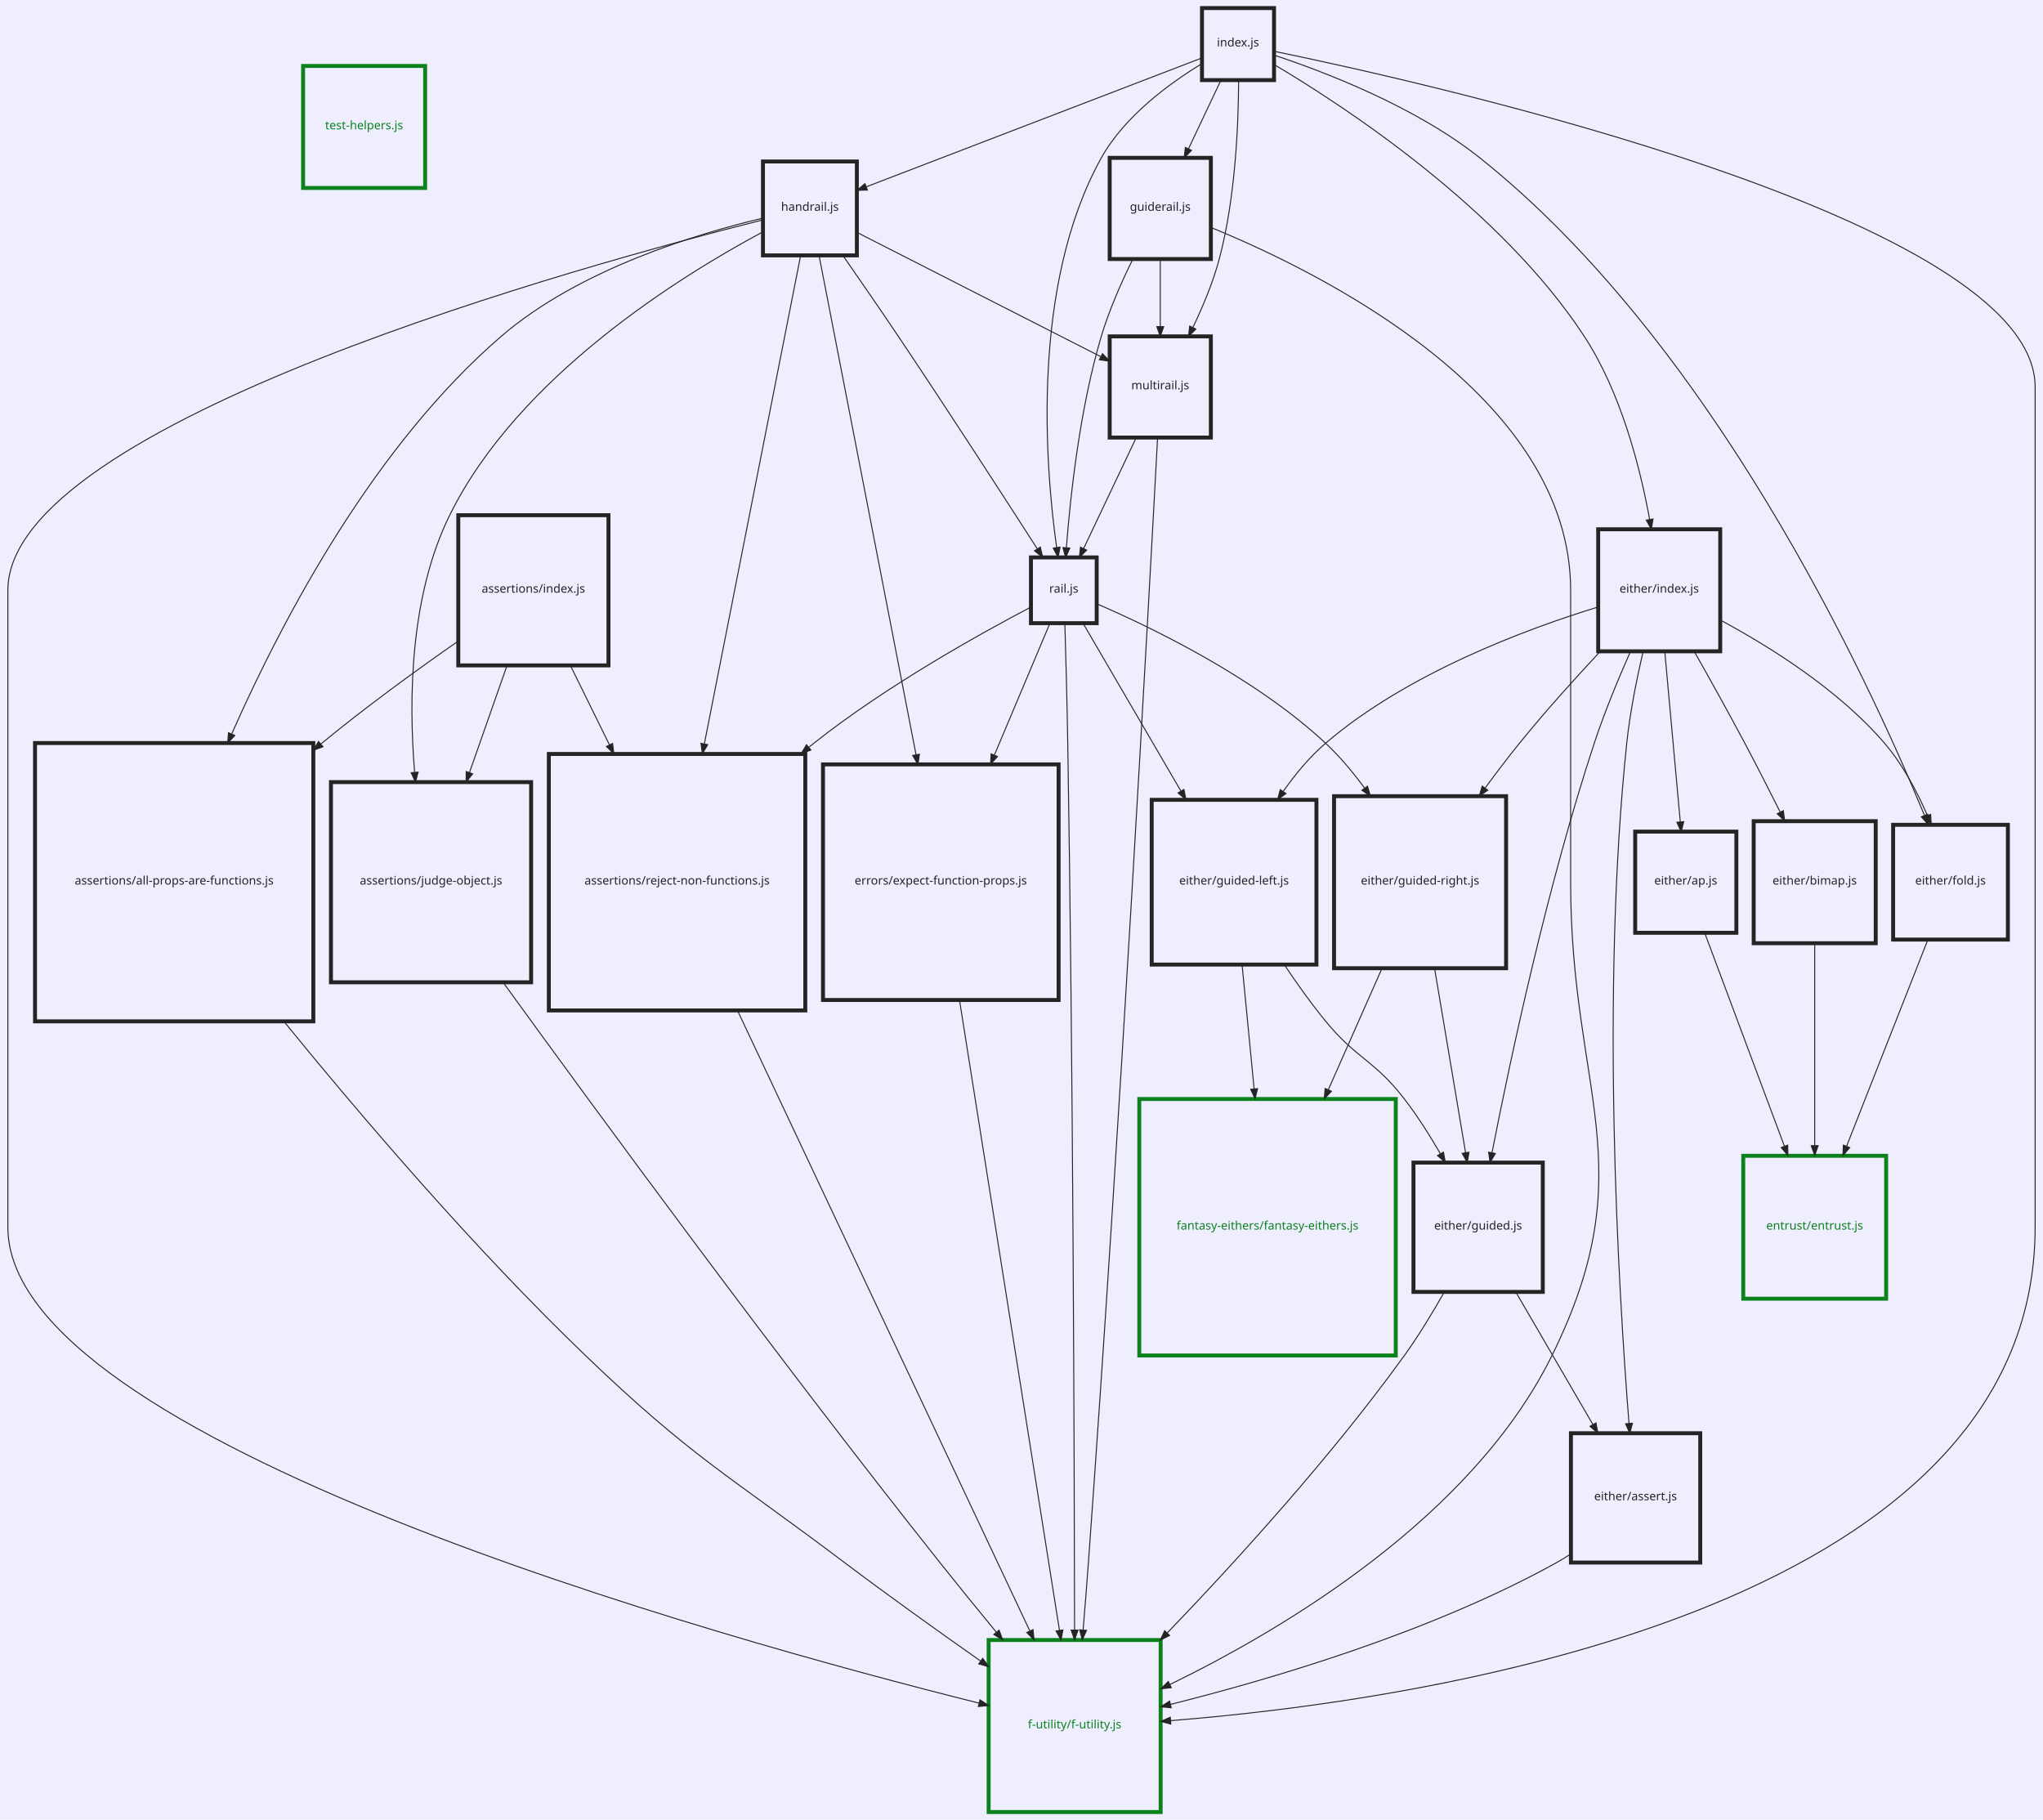
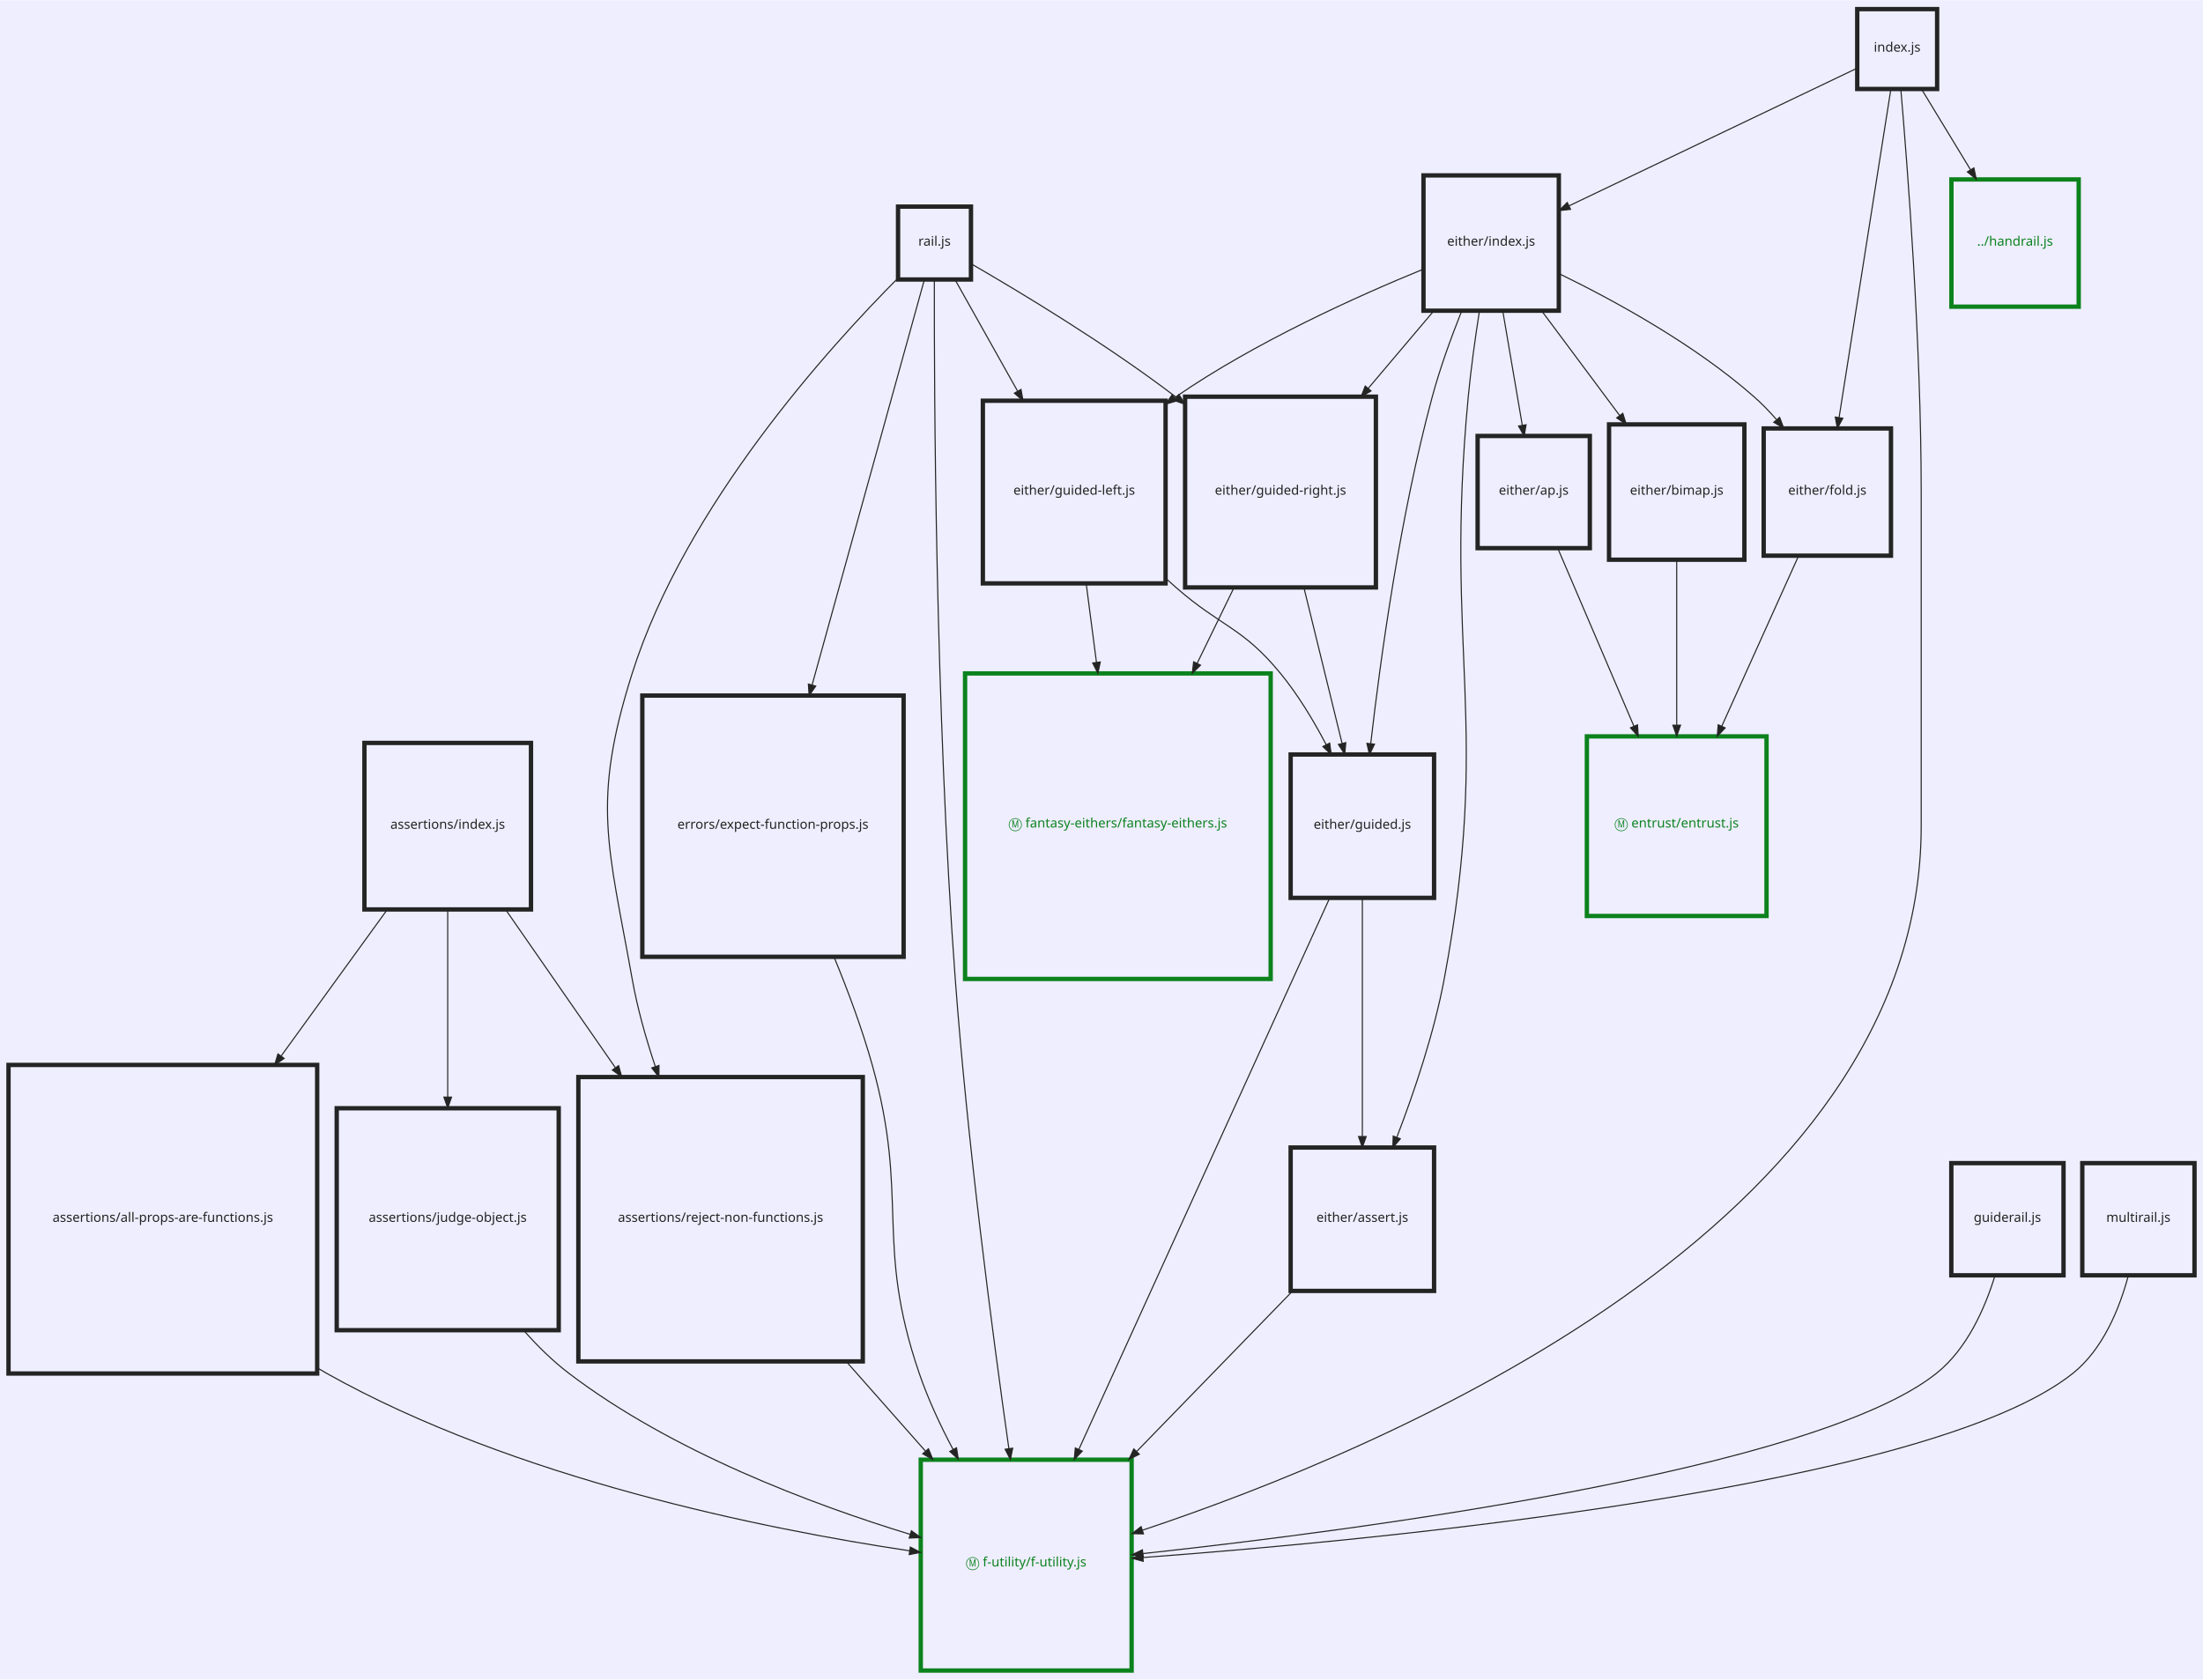
- <svg xmlns="http://www.w3.org/2000/svg" width="2076pt" height="1849pt" viewBox="0.00 0.00 2075.98 1848.98">
-   <g id="graph0" class="graph" transform="scale(1 1) rotate(0) translate(7.992 1840.992)">
-     <polygon fill="#eeeeff" stroke="transparent" points="-7.992,7.992 -7.992,-1840.992 2067.992,-1840.992 2067.992,7.992 -7.992,7.992" />
+ <svg xmlns="http://www.w3.org/2000/svg" width="2018pt" height="1539pt" viewBox="0.00 0.00 2018.38 1538.98">
+   <g id="graph0" class="graph" transform="scale(1 1) rotate(0) translate(7.992 1530.992)">
+     <polygon fill="#eeeeff" stroke="transparent" points="-7.992,7.992 -7.992,-1530.992 2010.392,-1530.992 2010.392,7.992 -7.992,7.992" />
    <g id="node1" class="node">
-       <polygon fill="none" stroke="#242424" stroke-width="4" points="310.4,-1086 27.6,-1086 27.6,-803.2 310.4,-803.2 310.4,-1086" />
-       <text text-anchor="middle" x="169" y="-942.2" font-family="Fira Code" font-size="12.00" fill="#242424">assertions/all-props-are-functions.js</text>
+       <polygon fill="none" stroke="#242424" stroke-width="4" points="282.6,-555.2 -.2,-555.2 -.2,-272.4 282.6,-272.4 282.6,-555.2" />
+       <text text-anchor="middle" x="141.2" y="-411.4" font-family="Fira Code" font-size="12.00" fill="#242424">assertions/all-props-are-functions.js</text>
    </g>
    <g id="node2" class="node">
-       <polygon fill="none" stroke="#0c821d" stroke-width="4" points="1171.4,-174.601 996.6,-174.601 996.6,.201 1171.4,.201 1171.4,-174.601" />
-       <text text-anchor="middle" x="1084" y="-84.8" font-family="Fira Code" font-size="12.00" fill="#0c821d">f-utility/f-utility.js</text>
+       <polygon fill="none" stroke="#0c821d" stroke-width="4" points="1028.8,-193.4 835.6,-193.4 835.6,-.2 1028.8,-.2 1028.8,-193.4" />
+       <text text-anchor="middle" x="932.2" y="-95.6" font-family="Fira Code" font-size="12.00" fill="#0c821d">Ⓜ f-utility/f-utility.js</text>
    </g>
    <g id="edge1" class="edge">
-       <path fill="none" stroke="#242424" d="M280.293,-803.348C361.122,-704.166 475.448,-570.653 587,-463.6 694.963,-359.991 730.51,-343.471 850,-253.4 894.858,-219.586 945.586,-183.323 988.315,-153.326" />
-       <polygon fill="#242424" stroke="#242424" points="990.571,-156.018 996.75,-147.412 986.553,-150.287 990.571,-156.018" />
+       <path fill="none" stroke="#242424" d="M282.818,-277.511C285.598,-275.815 288.393,-274.175 291.2,-272.6 463.81,-175.724 692.89,-129.744 825.27,-109.947" />
+       <polygon fill="#242424" stroke="#242424" points="826.034,-113.373 835.417,-108.453 825.014,-106.447 826.034,-113.373" />
    </g>
    <g id="node3" class="node">
-       <polygon fill="none" stroke="#242424" stroke-width="4" points="610.3,-1317.5 457.7,-1317.5 457.7,-1164.9 610.3,-1164.9 610.3,-1317.5" />
-       <text text-anchor="middle" x="534" y="-1238.8" font-family="Fira Code" font-size="12.00" fill="#242424">assertions/index.js</text>
+       <polygon fill="none" stroke="#242424" stroke-width="4" points="478.5,-850.3 325.9,-850.3 325.9,-697.7 478.5,-697.7 478.5,-850.3" />
+       <text text-anchor="middle" x="402.2" y="-771.6" font-family="Fira Code" font-size="12.00" fill="#242424">assertions/index.js</text>
    </g>
    <g id="edge2" class="edge">
-       <path fill="none" stroke="#242424" d="M457.586,-1189.574C415.681,-1160.378 363.381,-1122.468 319,-1085.8 318.729,-1085.576 318.457,-1085.351 318.185,-1085.126" />
-       <polygon fill="#242424" stroke="#242424" points="320.192,-1082.241 310.276,-1078.508 315.699,-1087.61 320.192,-1082.241" />
+       <path fill="none" stroke="#242424" d="M346.849,-697.611C318.546,-658.551 283.089,-609.618 249.626,-563.437" />
+       <polygon fill="#242424" stroke="#242424" points="252.324,-561.195 243.623,-555.151 246.656,-565.302 252.324,-561.195" />
    </g>
    <g id="node4" class="node">
-       <polygon fill="none" stroke="#242424" stroke-width="4" points="531.7,-1046.3 328.3,-1046.3 328.3,-842.9 531.7,-842.9 531.7,-1046.3" />
-       <text text-anchor="middle" x="430" y="-942.2" font-family="Fira Code" font-size="12.00" fill="#242424">assertions/judge-object.js</text>
+       <polygon fill="none" stroke="#242424" stroke-width="4" points="503.9,-515.5 300.5,-515.5 300.5,-312.1 503.9,-312.1 503.9,-515.5" />
+       <text text-anchor="middle" x="402.2" y="-411.4" font-family="Fira Code" font-size="12.00" fill="#242424">assertions/judge-object.js</text>
    </g>
    <g id="edge3" class="edge">
-       <path fill="none" stroke="#242424" d="M507.217,-1164.818C495.615,-1131.73 481.804,-1092.34 469.091,-1056.084" />
-       <polygon fill="#242424" stroke="#242424" points="472.323,-1054.725 465.711,-1046.446 465.717,-1057.041 472.323,-1054.725" />
+       <path fill="none" stroke="#242424" d="M402.2,-697.611C402.2,-647.745 402.2,-581.787 402.2,-526.008" />
+       <polygon fill="#242424" stroke="#242424" points="405.7,-525.717 402.2,-515.717 398.7,-525.717 405.7,-525.717" />
    </g>
    <g id="node5" class="node">
-       <polygon fill="none" stroke="#242424" stroke-width="4" points="810.3,-1074.9 549.7,-1074.9 549.7,-814.3 810.3,-814.3 810.3,-1074.9" />
-       <text text-anchor="middle" x="680" y="-942.2" font-family="Fira Code" font-size="12.00" fill="#242424">assertions/reject-non-functions.js</text>
+       <polygon fill="none" stroke="#242424" stroke-width="4" points="782.5,-544.1 521.9,-544.1 521.9,-283.5 782.5,-283.5 782.5,-544.1" />
+       <text text-anchor="middle" x="652.2" y="-411.4" font-family="Fira Code" font-size="12.00" fill="#242424">assertions/reject-non-functions.js</text>
    </g>
    <g id="edge4" class="edge">
-       <path fill="none" stroke="#242424" d="M571.599,-1164.818C583.759,-1140.115 597.648,-1111.899 611.333,-1084.096" />
-       <polygon fill="#242424" stroke="#242424" points="614.491,-1085.607 615.767,-1075.089 608.211,-1082.515 614.491,-1085.607" />
+       <path fill="none" stroke="#242424" d="M455.219,-697.611C484.417,-655.542 521.564,-602.02 555.713,-552.818" />
+       <polygon fill="#242424" stroke="#242424" points="558.781,-554.537 561.607,-544.326 553.03,-550.545 558.781,-554.537" />
    </g>
    <g id="edge5" class="edge">
-       <path fill="none" stroke="#242424" d="M503.307,-842.749C601.897,-706.673 783.724,-458.854 947,-253.4 965.394,-230.255 985.494,-205.553 1004.491,-182.465" />
-       <polygon fill="#242424" stroke="#242424" points="1007.23,-184.644 1010.887,-174.701 1001.827,-180.194 1007.23,-184.644" />
+       <path fill="none" stroke="#242424" d="M471.593,-312.168C484.312,-297.715 498.317,-283.936 513.2,-272.6 607.809,-200.54 736.297,-152.385 825.951,-124.969" />
+       <polygon fill="#242424" stroke="#242424" points="827.033,-128.299 835.592,-122.055 825.008,-121.598 827.033,-128.299" />
    </g>
    <g id="edge6" class="edge">
-       <path fill="none" stroke="#242424" d="M741.579,-813.913C823.254,-640.575 965.55,-338.584 1038.31,-184.166" />
-       <polygon fill="#242424" stroke="#242424" points="1041.691,-185.202 1042.788,-174.664 1035.359,-182.218 1041.691,-185.202" />
+       <path fill="none" stroke="#242424" d="M767.299,-283.492C791.461,-256.137 816.645,-227.625 839.847,-201.357" />
+       <polygon fill="#242424" stroke="#242424" points="842.66,-203.458 846.657,-193.646 837.414,-198.824 842.66,-203.458" />
    </g>
    <g id="node6" class="node">
-       <polygon fill="none" stroke="#242424" stroke-width="4" points="1756.401,-996.001 1653.599,-996.001 1653.599,-893.199 1756.401,-893.199 1756.401,-996.001" />
-       <text text-anchor="middle" x="1705" y="-942.2" font-family="Fira Code" font-size="12.00" fill="#242424">either/ap.js</text>
+       <polygon fill="none" stroke="#242424" stroke-width="4" points="1448.601,-1131.601 1345.799,-1131.601 1345.799,-1028.799 1448.601,-1028.799 1448.601,-1131.601" />
+       <text text-anchor="middle" x="1397.2" y="-1077.8" font-family="Fira Code" font-size="12.00" fill="#242424">either/ap.js</text>
    </g>
    <g id="node7" class="node">
-       <polygon fill="none" stroke="#0c821d" stroke-width="4" points="1908.601,-666.601 1763.399,-666.601 1763.399,-521.399 1908.601,-521.399 1908.601,-666.601" />
-       <text text-anchor="middle" x="1836" y="-591.6" font-family="Fira Code" font-size="12.00" fill="#0c821d">entrust/entrust.js</text>
+       <polygon fill="none" stroke="#0c821d" stroke-width="4" points="1610.5,-856.3 1445.9,-856.3 1445.9,-691.7 1610.5,-691.7 1610.5,-856.3" />
+       <text text-anchor="middle" x="1528.2" y="-772.8" font-family="Fira Code" font-size="12.00" fill="#0c821d">Ⓜ entrust/entrust.js</text>
    </g>
    <g id="edge7" class="edge">
-       <path fill="none" stroke="#242424" d="M1724.189,-893.244C1745.458,-836.321 1780.066,-743.699 1805.151,-676.562" />
-       <polygon fill="#242424" stroke="#242424" points="1808.559,-677.442 1808.78,-666.849 1802.002,-674.991 1808.559,-677.442" />
+       <path fill="none" stroke="#242424" d="M1419.127,-1028.949C1438.125,-984.541 1466.075,-919.211 1488.925,-865.802" />
+       <polygon fill="#242424" stroke="#242424" points="1492.267,-866.889 1492.982,-856.318 1485.831,-864.135 1492.267,-866.889" />
    </g>
    <g id="node8" class="node">
-       <polygon fill="none" stroke="#242424" stroke-width="4" points="1719.7,-384.7 1588.3,-384.7 1588.3,-253.3 1719.7,-253.3 1719.7,-384.7" />
-       <text text-anchor="middle" x="1654" y="-316.6" font-family="Fira Code" font-size="12.00" fill="#242424">either/assert.js</text>
+       <polygon fill="none" stroke="#242424" stroke-width="4" points="1305.9,-479.5 1174.5,-479.5 1174.5,-348.1 1305.9,-348.1 1305.9,-479.5" />
+       <text text-anchor="middle" x="1240.2" y="-411.4" font-family="Fira Code" font-size="12.00" fill="#242424">either/assert.js</text>
    </g>
    <g id="edge8" class="edge">
-       <path fill="none" stroke="#242424" d="M1588.053,-262.008C1583.416,-258.92 1578.711,-256.016 1574,-253.4 1446.506,-182.601 1283.659,-134.759 1181.569,-109.23" />
-       <polygon fill="#242424" stroke="#242424" points="1182.125,-105.762 1171.576,-106.754 1180.441,-112.556 1182.125,-105.762" />
+       <path fill="none" stroke="#242424" d="M1176.382,-348.117C1135.153,-305.684 1080.609,-249.546 1033.531,-201.092" />
+       <polygon fill="#242424" stroke="#242424" points="1035.822,-198.427 1026.343,-193.694 1030.801,-203.305 1035.822,-198.427" />
    </g>
    <g id="node9" class="node">
-       <polygon fill="none" stroke="#242424" stroke-width="4" points="1898,-1006.6 1774,-1006.6 1774,-882.6 1898,-882.6 1898,-1006.6" />
-       <text text-anchor="middle" x="1836" y="-942.2" font-family="Fira Code" font-size="12.00" fill="#242424">either/bimap.js</text>
+       <polygon fill="none" stroke="#242424" stroke-width="4" points="1590.2,-1142.2 1466.2,-1142.2 1466.2,-1018.2 1590.2,-1018.2 1590.2,-1142.2" />
+       <text text-anchor="middle" x="1528.2" y="-1077.8" font-family="Fira Code" font-size="12.00" fill="#242424">either/bimap.js</text>
    </g>
    <g id="edge9" class="edge">
-       <path fill="none" stroke="#242424" d="M1836,-882.324C1836,-825.193 1836,-740.142 1836,-677.207" />
-       <polygon fill="#242424" stroke="#242424" points="1839.5,-676.91 1836,-666.91 1832.5,-676.91 1839.5,-676.91" />
+       <path fill="none" stroke="#242424" d="M1528.2,-1017.867C1528.2,-974.443 1528.2,-915.772 1528.2,-866.86" />
+       <polygon fill="#242424" stroke="#242424" points="1531.7,-866.58 1528.2,-856.58 1524.7,-866.58 1531.7,-866.58" />
    </g>
    <g id="node10" class="node">
-       <polygon fill="none" stroke="#242424" stroke-width="4" points="2032.3,-1002.9 1915.7,-1002.9 1915.7,-886.3 2032.3,-886.3 2032.3,-1002.9" />
-       <text text-anchor="middle" x="1974" y="-942.2" font-family="Fira Code" font-size="12.00" fill="#242424">either/fold.js</text>
+       <polygon fill="none" stroke="#242424" stroke-width="4" points="1724.5,-1138.5 1607.9,-1138.5 1607.9,-1021.9 1724.5,-1021.9 1724.5,-1138.5" />
+       <text text-anchor="middle" x="1666.2" y="-1077.8" font-family="Fira Code" font-size="12.00" fill="#242424">either/fold.js</text>
    </g>
    <g id="edge10" class="edge">
-       <path fill="none" stroke="#242424" d="M1950.902,-885.917C1928.304,-828.506 1893.685,-740.552 1868.351,-676.191" />
-       <polygon fill="#242424" stroke="#242424" points="1871.603,-674.896 1864.683,-666.872 1865.089,-677.46 1871.603,-674.896" />
+       <path fill="none" stroke="#242424" d="M1639.918,-1021.885C1620.041,-977.781 1592.366,-916.374 1569.534,-865.714" />
+       <polygon fill="#242424" stroke="#242424" points="1572.63,-864.065 1565.33,-856.386 1566.248,-866.941 1572.63,-864.065" />
    </g>
    <g id="node11" class="node">
-       <polygon fill="none" stroke="#242424" stroke-width="4" points="1329.7,-1028.3 1162.3,-1028.3 1162.3,-860.9 1329.7,-860.9 1329.7,-1028.3" />
-       <text text-anchor="middle" x="1246" y="-942.2" font-family="Fira Code" font-size="12.00" fill="#242424">either/guided-left.js</text>
+       <polygon fill="none" stroke="#242424" stroke-width="4" points="1059.9,-1163.9 892.5,-1163.9 892.5,-996.5 1059.9,-996.5 1059.9,-1163.9" />
+       <text text-anchor="middle" x="976.2" y="-1077.8" font-family="Fira Code" font-size="12.00" fill="#242424">either/guided-left.js</text>
    </g>
    <g id="node12" class="node">
-       <polygon fill="none" stroke="#0c821d" stroke-width="4" points="1410.3,-724.3 1149.7,-724.3 1149.7,-463.7 1410.3,-463.7 1410.3,-724.3" />
-       <text text-anchor="middle" x="1280" y="-591.6" font-family="Fira Code" font-size="12.00" fill="#0c821d">fantasy-eithers/fantasy-eithers.js</text>
+       <polygon fill="none" stroke="#0c821d" stroke-width="4" points="1156.2,-914 876.2,-914 876.2,-634 1156.2,-634 1156.2,-914" />
+       <text text-anchor="middle" x="1016.2" y="-772.8" font-family="Fira Code" font-size="12.00" fill="#0c821d">Ⓜ fantasy-eithers/fantasy-eithers.js</text>
    </g>
    <g id="edge11" class="edge">
-       <path fill="none" stroke="#242424" d="M1254.144,-860.623C1257.8,-822.926 1262.213,-777.412 1266.351,-734.743" />
-       <polygon fill="#242424" stroke="#242424" points="1269.859,-734.832 1267.341,-724.541 1262.892,-734.156 1269.859,-734.832" />
+       <path fill="none" stroke="#242424" d="M987.13,-996.529C990.071,-974.019 993.343,-948.969 996.601,-924.027" />
+       <polygon fill="#242424" stroke="#242424" points="1000.072,-924.476 997.897,-914.106 993.131,-923.569 1000.072,-924.476" />
    </g>
    <g id="node13" class="node">
-       <polygon fill="none" stroke="#242424" stroke-width="4" points="1559.7,-659.7 1428.3,-659.7 1428.3,-528.3 1559.7,-528.3 1559.7,-659.7" />
-       <text text-anchor="middle" x="1494" y="-591.6" font-family="Fira Code" font-size="12.00" fill="#242424">either/guided.js</text>
+       <polygon fill="none" stroke="#242424" stroke-width="4" points="1305.9,-839.7 1174.5,-839.7 1174.5,-708.3 1305.9,-708.3 1305.9,-839.7" />
+       <text text-anchor="middle" x="1240.2" y="-771.6" font-family="Fira Code" font-size="12.00" fill="#242424">either/guided.js</text>
    </g>
    <g id="edge12" class="edge">
-       <path fill="none" stroke="#242424" d="M1297.051,-860.781C1309.988,-841.38 1324.385,-821.214 1339,-803.4 1370.694,-764.768 1388.488,-763.973 1419,-724.4 1432.216,-707.259 1444.735,-687.551 1455.623,-668.733" />
-       <polygon fill="#242424" stroke="#242424" points="1458.762,-670.294 1460.67,-659.873 1452.679,-666.83 1458.762,-670.294" />
+       <path fill="none" stroke="#242424" d="M1059.871,-1001.279C1063.007,-998.47 1066.124,-995.703 1069.2,-993 1110.709,-956.528 1130.155,-956.721 1165.2,-914 1181.262,-894.42 1195.453,-870.869 1207.047,-848.717" />
+       <polygon fill="#242424" stroke="#242424" points="1210.246,-850.15 1211.69,-839.654 1204.016,-846.959 1210.246,-850.15" />
    </g>
    <g id="edge15" class="edge">
-       <path fill="none" stroke="#242424" d="M1459.724,-528.359C1447.726,-507.116 1433.585,-483.832 1419,-463.6 1345.431,-361.547 1248.8,-255.37 1178.235,-181.908" />
-       <polygon fill="#242424" stroke="#242424" points="1180.517,-179.231 1171.059,-174.456 1175.475,-184.087 1180.517,-179.231" />
+       <path fill="none" stroke="#242424" d="M1210.247,-708.143C1156.848,-590.733 1044.781,-344.331 980.417,-202.816" />
+       <polygon fill="#242424" stroke="#242424" points="983.574,-201.302 976.248,-193.648 977.202,-204.2 983.574,-201.302" />
    </g>
    <g id="edge16" class="edge">
-       <path fill="none" stroke="#242424" d="M1532.324,-528.131C1555.887,-487.632 1586.142,-435.631 1610.588,-393.614" />
-       <polygon fill="#242424" stroke="#242424" points="1613.708,-395.212 1615.712,-384.808 1607.658,-391.691 1613.708,-395.212" />
+       <path fill="none" stroke="#242424" d="M1240.2,-708.353C1240.2,-646.716 1240.2,-554.542 1240.2,-489.758" />
+       <polygon fill="#242424" stroke="#242424" points="1243.7,-489.604 1240.2,-479.604 1236.7,-489.604 1243.7,-489.604" />
    </g>
    <g id="node14" class="node">
-       <polygon fill="none" stroke="#242424" stroke-width="4" points="1522.4,-1032.001 1347.6,-1032.001 1347.6,-857.199 1522.4,-857.199 1522.4,-1032.001" />
-       <text text-anchor="middle" x="1435" y="-942.2" font-family="Fira Code" font-size="12.00" fill="#242424">either/guided-right.js</text>
+       <polygon fill="none" stroke="#242424" stroke-width="4" points="1252.601,-1167.601 1077.8,-1167.601 1077.8,-992.799 1252.601,-992.799 1252.601,-1167.601" />
+       <text text-anchor="middle" x="1165.2" y="-1077.8" font-family="Fira Code" font-size="12.00" fill="#242424">either/guided-right.js</text>
    </g>
    <g id="edge13" class="edge">
-       <path fill="none" stroke="#242424" d="M1396.287,-857.033C1379.823,-819.792 1360.212,-775.434 1341.829,-733.852" />
-       <polygon fill="#242424" stroke="#242424" points="1344.925,-732.201 1337.681,-724.47 1338.523,-735.031 1344.925,-732.201" />
+       <path fill="none" stroke="#242424" d="M1122.702,-992.865C1112.1,-971.078 1100.431,-947.097 1088.822,-923.241" />
+       <polygon fill="#242424" stroke="#242424" points="1091.901,-921.569 1084.379,-914.109 1085.607,-924.632 1091.901,-921.569" />
    </g>
    <g id="edge14" class="edge">
-       <path fill="none" stroke="#242424" d="M1449.736,-857.033C1459.424,-799.465 1471.974,-724.889 1481.235,-669.855" />
-       <polygon fill="#242424" stroke="#242424" points="1484.716,-670.256 1482.925,-659.814 1477.814,-669.095 1484.716,-670.256" />
+       <path fill="none" stroke="#242424" d="M1186.592,-992.865C1197.638,-947.767 1210.986,-893.27 1221.6,-849.938" />
+       <polygon fill="#242424" stroke="#242424" points="1225.048,-850.571 1224.028,-840.025 1218.249,-848.905 1225.048,-850.571" />
    </g>
    <g id="node15" class="node">
-       <polygon fill="none" stroke="#242424" stroke-width="4" points="1740,-1303.2 1616,-1303.2 1616,-1179.2 1740,-1179.2 1740,-1303.2" />
-       <text text-anchor="middle" x="1678" y="-1238.8" font-family="Fira Code" font-size="12.00" fill="#242424">either/index.js</text>
+       <polygon fill="none" stroke="#242424" stroke-width="4" points="1420.2,-1370.4 1296.2,-1370.4 1296.2,-1246.4 1420.2,-1246.4 1420.2,-1370.4" />
+       <text text-anchor="middle" x="1358.2" y="-1306" font-family="Fira Code" font-size="12.00" fill="#242424">either/index.js</text>
    </g>
    <g id="edge17" class="edge">
-       <path fill="none" stroke="#242424" d="M1683.66,-1179.023C1688.289,-1128.169 1694.801,-1056.637 1699.411,-1005.996" />
-       <polygon fill="#242424" stroke="#242424" points="1702.914,-1006.117 1700.335,-995.841 1695.943,-1005.482 1702.914,-1006.117" />
+       <path fill="none" stroke="#242424" d="M1368.805,-1246.345C1374.362,-1213.832 1381.145,-1174.145 1386.687,-1141.713" />
+       <polygon fill="#242424" stroke="#242424" points="1390.205,-1141.903 1388.44,-1131.456 1383.305,-1140.724 1390.205,-1141.903" />
    </g>
    <g id="edge18" class="edge">
-       <path fill="none" stroke="#242424" d="M1661.66,-1178.919C1655.066,-1150.706 1648.255,-1116.796 1645,-1085.8 1618.533,-833.75 1636.404,-532.555 1647.308,-394.671" />
-       <polygon fill="#242424" stroke="#242424" points="1650.803,-394.877 1648.113,-384.629 1643.825,-394.318 1650.803,-394.877" />
+       <path fill="none" stroke="#242424" d="M1347.461,-1246.105C1343.627,-1221.639 1339.653,-1193.271 1337.2,-1167.4 1314.803,-931.191 1358.786,-867.231 1315.2,-634 1305.943,-584.464 1287.891,-530.903 1271.818,-489.009" />
+       <polygon fill="#242424" stroke="#242424" points="1274.985,-487.494 1268.103,-479.439 1268.459,-490.028 1274.985,-487.494" />
    </g>
    <g id="edge19" class="edge">
-       <path fill="none" stroke="#242424" d="M1713.561,-1179.165C1729.576,-1150.853 1748.542,-1116.795 1765,-1085.8 1776.989,-1063.223 1789.655,-1038.378 1800.917,-1015.906" />
-       <polygon fill="#242424" stroke="#242424" points="1804.146,-1017.274 1805.487,-1006.765 1797.885,-1014.144 1804.146,-1017.274" />
+       <path fill="none" stroke="#242424" d="M1404.429,-1246.345C1426.541,-1216.662 1453.109,-1180.998 1475.952,-1150.335" />
+       <polygon fill="#242424" stroke="#242424" points="1478.813,-1152.353 1481.98,-1142.243 1473.2,-1148.171 1478.813,-1152.353" />
    </g>
    <g id="edge20" class="edge">
-       <path fill="none" stroke="#242424" d="M1740.152,-1210.932C1790.469,-1183.873 1860.4,-1140.146 1907,-1085.8 1925.324,-1064.43 1939.8,-1037.191 1950.537,-1012.35" />
-       <polygon fill="#242424" stroke="#242424" points="1953.833,-1013.539 1954.469,-1002.963 1947.377,-1010.834 1953.833,-1013.539" />
+       <path fill="none" stroke="#242424" d="M1420.399,-1280.377C1471.778,-1255.359 1544.836,-1215.322 1599.2,-1167.4 1606.247,-1161.188 1613.06,-1154.143 1619.468,-1146.814" />
+       <polygon fill="#242424" stroke="#242424" points="1622.478,-1148.675 1626.256,-1138.776 1617.13,-1144.159 1622.478,-1148.675" />
    </g>
    <g id="edge21" class="edge">
-       <path fill="none" stroke="#242424" d="M1615.927,-1224.241C1543.18,-1201.949 1422.041,-1157.046 1339,-1085.8 1322.918,-1072.003 1308.511,-1054.759 1296.113,-1037.11" />
-       <polygon fill="#242424" stroke="#242424" points="1298.716,-1034.715 1290.19,-1028.427 1292.934,-1038.66 1298.716,-1034.715" />
+       <path fill="none" stroke="#242424" d="M1296.072,-1284.476C1235.476,-1259.706 1142.051,-1217.623 1069.2,-1167.4 1068.813,-1167.133 1068.426,-1166.864 1068.038,-1166.594" />
+       <polygon fill="#242424" stroke="#242424" points="1070.075,-1163.748 1059.924,-1160.713 1065.967,-1169.416 1070.075,-1163.748" />
    </g>
    <g id="edge23" class="edge">
-       <path fill="none" stroke="#242424" d="M1648.771,-1178.976C1636.324,-1150.919 1622.328,-1117.117 1612,-1085.8 1564.391,-941.437 1527.209,-767.413 1508.125,-669.867" />
-       <polygon fill="#242424" stroke="#242424" points="1511.512,-668.95 1506.167,-659.803 1504.641,-670.287 1511.512,-668.95" />
+       <path fill="none" stroke="#242424" d="M1331.205,-1246.141C1321.544,-1221.926 1311.301,-1193.72 1304.2,-1167.4 1274.903,-1058.805 1257.008,-929.51 1247.847,-849.584" />
+       <polygon fill="#242424" stroke="#242424" points="1251.32,-849.149 1246.719,-839.605 1244.364,-849.935 1251.32,-849.149" />
    </g>
    <g id="edge22" class="edge">
-       <path fill="none" stroke="#242424" d="M1617.858,-1178.829C1591.886,-1151.031 1561.643,-1117.469 1536,-1085.8 1524.398,-1071.471 1512.573,-1055.928 1501.295,-1040.569" />
-       <polygon fill="#242424" stroke="#242424" points="1503.812,-1038.08 1495.091,-1032.064 1498.157,-1042.206 1503.812,-1038.08" />
+       <path fill="none" stroke="#242424" d="M1305.717,-1246.345C1287.184,-1224.432 1265.894,-1199.259 1245.585,-1175.246" />
+       <polygon fill="#242424" stroke="#242424" points="1248.16,-1172.87 1239.03,-1167.495 1242.815,-1177.391 1248.16,-1172.87" />
    </g>
    <g id="node16" class="node">
-       <polygon fill="none" stroke="#242424" stroke-width="4" points="1067.7,-1064.3 828.3,-1064.3 828.3,-824.9 1067.7,-824.9 1067.7,-1064.3" />
-       <text text-anchor="middle" x="948" y="-942.2" font-family="Fira Code" font-size="12.00" fill="#242424">errors/expect-function-props.js</text>
+       <polygon fill="none" stroke="#242424" stroke-width="4" points="819.9,-893.7 580.5,-893.7 580.5,-654.3 819.9,-654.3 819.9,-893.7" />
+       <text text-anchor="middle" x="700.2" y="-771.6" font-family="Fira Code" font-size="12.00" fill="#242424">errors/expect-function-props.js</text>
    </g>
    <g id="edge24" class="edge">
-       <path fill="none" stroke="#242424" d="M966.982,-824.931C994.125,-653.811 1043.506,-342.488 1068.55,-184.606" />
-       <polygon fill="#242424" stroke="#242424" points="1072.053,-184.857 1070.163,-174.432 1065.14,-183.76 1072.053,-184.857" />
+       <path fill="none" stroke="#242424" d="M756.106,-654.226C769.205,-622.504 782.004,-587.913 791.2,-555 825.365,-432.726 793.081,-392.715 834.2,-272.6 842.243,-249.106 853.372,-225.108 865.255,-202.697" />
+       <polygon fill="#242424" stroke="#242424" points="868.354,-204.324 870.021,-193.861 862.193,-201 868.354,-204.324" />
    </g>
    <g id="node17" class="node">
-       <polygon fill="none" stroke="#242424" stroke-width="4" points="1222.401,-1680.601 1119.599,-1680.601 1119.599,-1577.799 1222.401,-1577.799 1222.401,-1680.601" />
-       <text text-anchor="middle" x="1171" y="-1626.8" font-family="Fira Code" font-size="12.00" fill="#242424">guiderail.js</text>
+       <polygon fill="none" stroke="#242424" stroke-width="4" points="1882.601,-465.201 1779.799,-465.201 1779.799,-362.399 1882.601,-362.399 1882.601,-465.201" />
+       <text text-anchor="middle" x="1831.2" y="-411.4" font-family="Fira Code" font-size="12.00" fill="#242424">guiderail.js</text>
    </g>
    <g id="edge25" class="edge">
-       <path fill="none" stroke="#242424" d="M1222.551,-1609.844C1334.119,-1564.229 1588,-1438.727 1588,-1241.2 1588,-1241.2 1588,-1241.2 1588,-944.6 1588,-730.655 1663.694,-655.447 1569,-463.6 1488.046,-299.59 1297.696,-186.331 1180.987,-129.478" />
-       <polygon fill="#242424" stroke="#242424" points="1182.198,-126.176 1171.67,-124.983 1179.156,-132.481 1182.198,-126.176" />
+       <path fill="none" stroke="#242424" d="M1819.926,-362.494C1810.578,-331.946 1794.148,-294.904 1766.2,-272.6 1654.723,-183.633 1238.223,-128.968 1039.29,-107.393" />
+       <polygon fill="#242424" stroke="#242424" points="1039.431,-103.888 1029.113,-106.298 1038.681,-110.848 1039.431,-103.888" />
    </g>
    <g id="node18" class="node">
-       <polygon fill="none" stroke="#242424" stroke-width="4" points="1222.401,-1499.201 1119.599,-1499.201 1119.599,-1396.399 1222.401,-1396.399 1222.401,-1499.201" />
-       <text text-anchor="middle" x="1171" y="-1445.4" font-family="Fira Code" font-size="12.00" fill="#242424">multirail.js</text>
+       <polygon fill="none" stroke="#242424" stroke-width="4" points="1766.801,-1522.801 1693.599,-1522.801 1693.599,-1449.599 1766.801,-1449.599 1766.801,-1522.801" />
+       <text text-anchor="middle" x="1730.2" y="-1483.8" font-family="Fira Code" font-size="12.00" fill="#242424">index.js</text>
+     </g>
+     <g id="edge27" class="edge">
+       <path fill="none" stroke="#242424" d="M1733.517,-1449.566C1739.663,-1378.433 1752.2,-1216.614 1752.2,-1080.2 1752.2,-1080.2 1752.2,-1080.2 1752.2,-774 1752.2,-408.097 1260.785,-202.875 1038.799,-128.836" />
+       <polygon fill="#242424" stroke="#242424" points="1039.673,-125.439 1029.08,-125.621 1037.475,-132.085 1039.673,-125.439" />
+     </g>
+     <g id="edge28" class="edge">
+       <path fill="none" stroke="#242424" d="M1724.408,-1449.454C1713.693,-1381.484 1690.629,-1235.172 1676.969,-1148.519" />
+       <polygon fill="#242424" stroke="#242424" points="1680.407,-1147.848 1675.392,-1138.515 1673.492,-1148.938 1680.407,-1147.848" />
+     </g>
+     <g id="edge29" class="edge">
+       <path fill="none" stroke="#242424" d="M1693.513,-1468.665C1632.392,-1439.452 1508.663,-1380.315 1429.798,-1342.621" />
+       <polygon fill="#242424" stroke="#242424" points="1430.941,-1339.288 1420.41,-1338.133 1427.923,-1345.604 1430.941,-1339.288" />
+     </g>
+     <g id="node19" class="node">
+       <polygon fill="none" stroke="#0c821d" stroke-width="4" points="1896.5,-1366.7 1779.9,-1366.7 1779.9,-1250.1 1896.5,-1250.1 1896.5,-1366.7" />
+       <text text-anchor="middle" x="1838.2" y="-1306" font-family="Fira Code" font-size="12.00" fill="#0c821d">../handrail.js</text>
    </g>
    <g id="edge26" class="edge">
-       <path fill="none" stroke="#242424" d="M1171,-1577.703C1171,-1556.357 1171,-1531.424 1171,-1509.141" />
-       <polygon fill="#242424" stroke="#242424" points="1174.5,-1509.111 1171,-1499.111 1167.5,-1509.111 1174.5,-1509.111" />
-     </g>
-     <g id="node19" class="node">
-       <polygon fill="none" stroke="#242424" stroke-width="4" points="1106.401,-1274.601 1039.599,-1274.601 1039.599,-1207.799 1106.401,-1207.799 1106.401,-1274.601" />
-       <text text-anchor="middle" x="1073" y="-1238.8" font-family="Fira Code" font-size="12.00" fill="#242424">rail.js</text>
-     </g>
-     <g id="edge27" class="edge">
-       <path fill="none" stroke="#242424" d="M1143.256,-1577.943C1131.648,-1554.485 1119.018,-1525.957 1111,-1499 1089.161,-1425.571 1079.587,-1336.488 1075.608,-1284.587" />
-       <polygon fill="#242424" stroke="#242424" points="1079.083,-1284.124 1074.863,-1274.406 1072.102,-1284.635 1079.083,-1284.124" />
-     </g>
-     <g id="edge42" class="edge">
-       <path fill="none" stroke="#242424" d="M1168.29,-1396.55C1159.447,-1231.024 1130.146,-695.776 1098,-253.4 1096.389,-231.236 1094.486,-207.423 1092.611,-184.944" />
-       <polygon fill="#242424" stroke="#242424" points="1096.077,-184.391 1091.752,-174.719 1089.101,-184.977 1096.077,-184.391" />
-     </g>
-     <g id="edge43" class="edge">
-       <path fill="none" stroke="#242424" d="M1146.649,-1396.465C1130.191,-1361.767 1108.715,-1316.494 1093.205,-1283.796" />
-       <polygon fill="#242424" stroke="#242424" points="1096.245,-1282.038 1088.797,-1274.503 1089.921,-1285.038 1096.245,-1282.038" />
-     </g>
-     <g id="edge44" class="edge">
-       <path fill="none" stroke="#242424" d="M1074.039,-1207.859C1074.976,-1176.393 1076.311,-1127.896 1077,-1085.8 1082.409,-755.482 1083.644,-363.636 1083.922,-184.867" />
-       <polygon fill="#242424" stroke="#242424" points="1087.422,-184.704 1083.937,-174.699 1080.422,-184.694 1087.422,-184.704" />
-     </g>
-     <g id="edge45" class="edge">
-       <path fill="none" stroke="#242424" d="M1039.655,-1224.203C989.441,-1197.875 892.477,-1144.15 819,-1085.8 817.384,-1084.516 815.767,-1083.216 814.15,-1081.899" />
-       <polygon fill="#242424" stroke="#242424" points="816.003,-1078.888 806.074,-1075.189 811.53,-1084.272 816.003,-1078.888" />
-     </g>
-     <g id="edge46" class="edge">
-       <path fill="none" stroke="#242424" d="M1092.509,-1207.753C1116.464,-1166.683 1158.08,-1095.334 1191.941,-1037.282" />
-       <polygon fill="#242424" stroke="#242424" points="1195.076,-1038.854 1197.091,-1028.452 1189.029,-1035.327 1195.076,-1038.854" />
-     </g>
-     <g id="edge47" class="edge">
-       <path fill="none" stroke="#242424" d="M1106.345,-1227.554C1159.974,-1204.414 1266.685,-1153.333 1339,-1085.8 1353.298,-1072.448 1366.604,-1056.595 1378.48,-1040.42" />
-       <polygon fill="#242424" stroke="#242424" points="1381.575,-1042.11 1384.557,-1031.943 1375.886,-1038.031 1381.575,-1042.11" />
-     </g>
-     <g id="edge48" class="edge">
-       <path fill="none" stroke="#242424" d="M1058.904,-1207.753C1045.108,-1175.017 1023.204,-1123.044 1002.493,-1073.901" />
-       <polygon fill="#242424" stroke="#242424" points="1005.615,-1072.296 998.506,-1064.44 999.164,-1075.015 1005.615,-1072.296" />
+       <path fill="none" stroke="#242424" d="M1752.578,-1449.36C1765.511,-1428.068 1782.18,-1400.626 1797.369,-1375.621" />
+       <polygon fill="#242424" stroke="#242424" points="1800.471,-1377.255 1802.671,-1366.892 1794.488,-1373.621 1800.471,-1377.255" />
    </g>
    <g id="node20" class="node">
-       <polygon fill="none" stroke="#242424" stroke-width="4" points="862.7,-1676.9 767.3,-1676.9 767.3,-1581.5 862.7,-1581.5 862.7,-1676.9" />
-       <text text-anchor="middle" x="815" y="-1626.8" font-family="Fira Code" font-size="12.00" fill="#242424">handrail.js</text>
-     </g>
-     <g id="edge29" class="edge">
-       <path fill="none" stroke="#242424" d="M767.179,-1619.356C700.922,-1603.675 580.404,-1567.547 501,-1499 373.954,-1389.325 282.016,-1218.504 227.539,-1095.457" />
-       <polygon fill="#242424" stroke="#242424" points="230.584,-1093.687 223.358,-1085.94 224.176,-1096.503 230.584,-1093.687" />
-     </g>
-     <g id="edge28" class="edge">
-       <path fill="none" stroke="#242424" d="M767.361,-1617.608C593.039,-1573.826 0,-1412.307 0,-1241.2 0,-1241.2 0,-1241.2 0,-594 0,-377.225 720.376,-177.085 986.625,-110.517" />
-       <polygon fill="#242424" stroke="#242424" points="987.81,-113.829 996.668,-108.015 986.118,-107.036 987.81,-113.829" />
+       <polygon fill="none" stroke="#242424" stroke-width="4" points="2002.601,-465.201 1899.799,-465.201 1899.799,-362.399 2002.601,-362.399 2002.601,-465.201" />
+       <text text-anchor="middle" x="1951.2" y="-411.4" font-family="Fira Code" font-size="12.00" fill="#242424">multirail.js</text>
    </g>
    <g id="edge30" class="edge">
-       <path fill="none" stroke="#242424" d="M767.249,-1605.409C685.01,-1561.482 518.766,-1459.053 449,-1317.6 409.13,-1236.763 406.957,-1133.736 413.298,-1056.451" />
-       <polygon fill="#242424" stroke="#242424" points="416.809,-1056.47 414.2,-1046.202 409.836,-1055.856 416.809,-1056.47" />
+       <path fill="none" stroke="#242424" d="M1942.016,-362.322C1933.854,-331.708 1918.749,-294.658 1891.2,-272.6 1760.742,-168.147 1260.957,-120.236 1039.224,-103.787" />
+       <polygon fill="#242424" stroke="#242424" points="1039.43,-100.293 1029.2,-103.051 1038.917,-107.274 1039.43,-100.293" />
+     </g>
+     <g id="node21" class="node">
+       <polygon fill="none" stroke="#242424" stroke-width="4" points="881.601,-1341.801 814.799,-1341.801 814.799,-1274.999 881.601,-1274.999 881.601,-1341.801" />
+       <text text-anchor="middle" x="848.2" y="-1306" font-family="Fira Code" font-size="12.00" fill="#242424">rail.js</text>
    </g>
    <g id="edge31" class="edge">
-       <path fill="none" stroke="#242424" d="M805.561,-1581.332C785.557,-1479.891 738.239,-1239.936 707.743,-1085.288" />
-       <polygon fill="#242424" stroke="#242424" points="711.128,-1084.361 705.759,-1075.227 704.26,-1085.715 711.128,-1084.361" />
+       <path fill="none" stroke="#242424" d="M848.052,-1275.013C847.851,-1176.671 848.922,-879.586 867.2,-634 878.356,-484.099 900.959,-311.724 916.341,-203.526" />
+       <polygon fill="#242424" stroke="#242424" points="919.812,-203.977 917.76,-193.583 912.883,-202.988 919.812,-203.977" />
    </g>
    <g id="edge32" class="edge">
-       <path fill="none" stroke="#242424" d="M824.299,-1581.332C844.483,-1477.438 892.894,-1228.253 922.817,-1074.224" />
-       <polygon fill="#242424" stroke="#242424" points="926.29,-1074.703 924.761,-1064.219 919.418,-1073.368 926.29,-1074.703" />
+       <path fill="none" stroke="#242424" d="M814.972,-1276.475C752.595,-1213.954 619.87,-1067.979 571.2,-914 533.694,-795.342 549.381,-756.517 571.2,-634 575.923,-607.481 583.611,-579.969 592.416,-553.746" />
+       <polygon fill="#242424" stroke="#242424" points="595.775,-554.743 595.708,-544.148 589.153,-552.472 595.775,-554.743" />
    </g>
    <g id="edge33" class="edge">
-       <path fill="none" stroke="#242424" d="M862.642,-1604.924C926.65,-1572.309 1040.44,-1514.327 1110.45,-1478.653" />
-       <polygon fill="#242424" stroke="#242424" points="1112.286,-1481.646 1119.607,-1473.987 1109.108,-1475.409 1112.286,-1481.646" />
+       <path fill="none" stroke="#242424" d="M867.087,-1274.728C882.152,-1247.869 904.004,-1208.912 924.201,-1172.904" />
+       <polygon fill="#242424" stroke="#242424" points="927.456,-1174.256 929.295,-1163.822 921.351,-1170.831 927.456,-1174.256" />
    </g>
    <g id="edge34" class="edge">
-       <path fill="none" stroke="#242424" d="M848.44,-1581.491C865.523,-1556.95 886.545,-1526.492 905,-1499 955.663,-1423.527 1013.198,-1334.49 1046.088,-1283.264" />
-       <polygon fill="#242424" stroke="#242424" points="1049.087,-1285.07 1051.542,-1274.763 1043.196,-1281.289 1049.087,-1285.07" />
-     </g>
-     <g id="node21" class="node">
-       <polygon fill="none" stroke="#242424" stroke-width="4" points="1286.601,-1832.801 1213.399,-1832.801 1213.399,-1759.599 1286.601,-1759.599 1286.601,-1832.801" />
-       <text text-anchor="middle" x="1250" y="-1793.8" font-family="Fira Code" font-size="12.00" fill="#242424">index.js</text>
+       <path fill="none" stroke="#242424" d="M881.569,-1289.512C925.884,-1263.898 1005.923,-1215.768 1069.2,-1167.4 1069.379,-1167.263 1069.558,-1167.126 1069.737,-1166.989" />
+       <polygon fill="#242424" stroke="#242424" points="1072.112,-1169.575 1077.825,-1160.652 1067.794,-1164.064 1072.112,-1169.575" />
    </g>
    <g id="edge35" class="edge">
-       <path fill="none" stroke="#242424" d="M1286.643,-1788.888C1444.679,-1756.327 2060,-1618.582 2060,-1447.8 2060,-1447.8 2060,-1447.8 2060,-594 2060,-200.89 1428.657,-112.289 1181.525,-92.666" />
-       <polygon fill="#242424" stroke="#242424" points="1181.712,-89.17 1171.472,-91.889 1181.173,-96.149 1181.712,-89.17" />
-     </g>
-     <g id="edge36" class="edge">
-       <path fill="none" stroke="#242424" d="M1286.73,-1784.95C1337.565,-1768.112 1430.498,-1732.646 1496,-1680.4 1731.301,-1492.716 1888.129,-1156.43 1947.448,-1012.733" />
-       <polygon fill="#242424" stroke="#242424" points="1950.827,-1013.717 1951.382,-1003.137 1944.35,-1011.062 1950.827,-1013.717" />
-     </g>
-     <g id="edge37" class="edge">
-       <path fill="none" stroke="#242424" d="M1286.742,-1775.377C1358.374,-1732.885 1517.099,-1629.112 1602,-1499 1638.848,-1442.53 1658.312,-1367.669 1668.277,-1313.172" />
-       <polygon fill="#242424" stroke="#242424" points="1671.739,-1313.698 1670.03,-1303.242 1664.845,-1312.482 1671.739,-1313.698" />
-     </g>
-     <g id="edge38" class="edge">
-       <path fill="none" stroke="#242424" d="M1232.663,-1759.551C1223,-1739.123 1210.72,-1713.164 1199.666,-1689.798" />
-       <polygon fill="#242424" stroke="#242424" points="1202.778,-1688.192 1195.338,-1680.649 1196.451,-1691.186 1202.778,-1688.192" />
-     </g>
-     <g id="edge40" class="edge">
-       <path fill="none" stroke="#242424" d="M1250.618,-1759.248C1250.481,-1715.311 1247.48,-1640.114 1231,-1578 1224.717,-1554.319 1214.395,-1529.599 1204.068,-1508.14" />
-       <polygon fill="#242424" stroke="#242424" points="1207.205,-1506.588 1199.654,-1499.156 1200.922,-1509.674 1207.205,-1506.588" />
-     </g>
-     <g id="edge41" class="edge">
-       <path fill="none" stroke="#242424" d="M1213.194,-1776.227C1180.595,-1756.442 1134.621,-1722.97 1111,-1680.4 1039.423,-1551.402 1054.09,-1367.664 1065.706,-1284.753" />
-       <polygon fill="#242424" stroke="#242424" points="1069.195,-1285.08 1067.173,-1274.68 1062.268,-1284.071 1069.195,-1285.08" />
-     </g>
-     <g id="edge39" class="edge">
-       <path fill="none" stroke="#242424" d="M1213.287,-1782.106C1137.496,-1753.009 963.234,-1686.108 872.413,-1651.241" />
-       <polygon fill="#242424" stroke="#242424" points="873.417,-1647.878 862.827,-1647.561 870.908,-1654.413 873.417,-1647.878" />
-     </g>
-     <g id="node22" class="node">
-       <polygon fill="none" stroke="#0c821d" stroke-width="4" points="424,-1774 300,-1774 300,-1650 424,-1650 424,-1774" />
-       <text text-anchor="middle" x="362" y="-1709.6" font-family="Fira Code" font-size="12.00" fill="#0c821d">test-helpers.js</text>
+       <path fill="none" stroke="#242424" d="M838.942,-1274.971C818.794,-1202.221 770.055,-1026.235 736.074,-903.534" />
+       <polygon fill="#242424" stroke="#242424" points="739.389,-902.389 733.346,-893.685 732.642,-904.257 739.389,-902.389" />
    </g>
  </g>
</svg>
